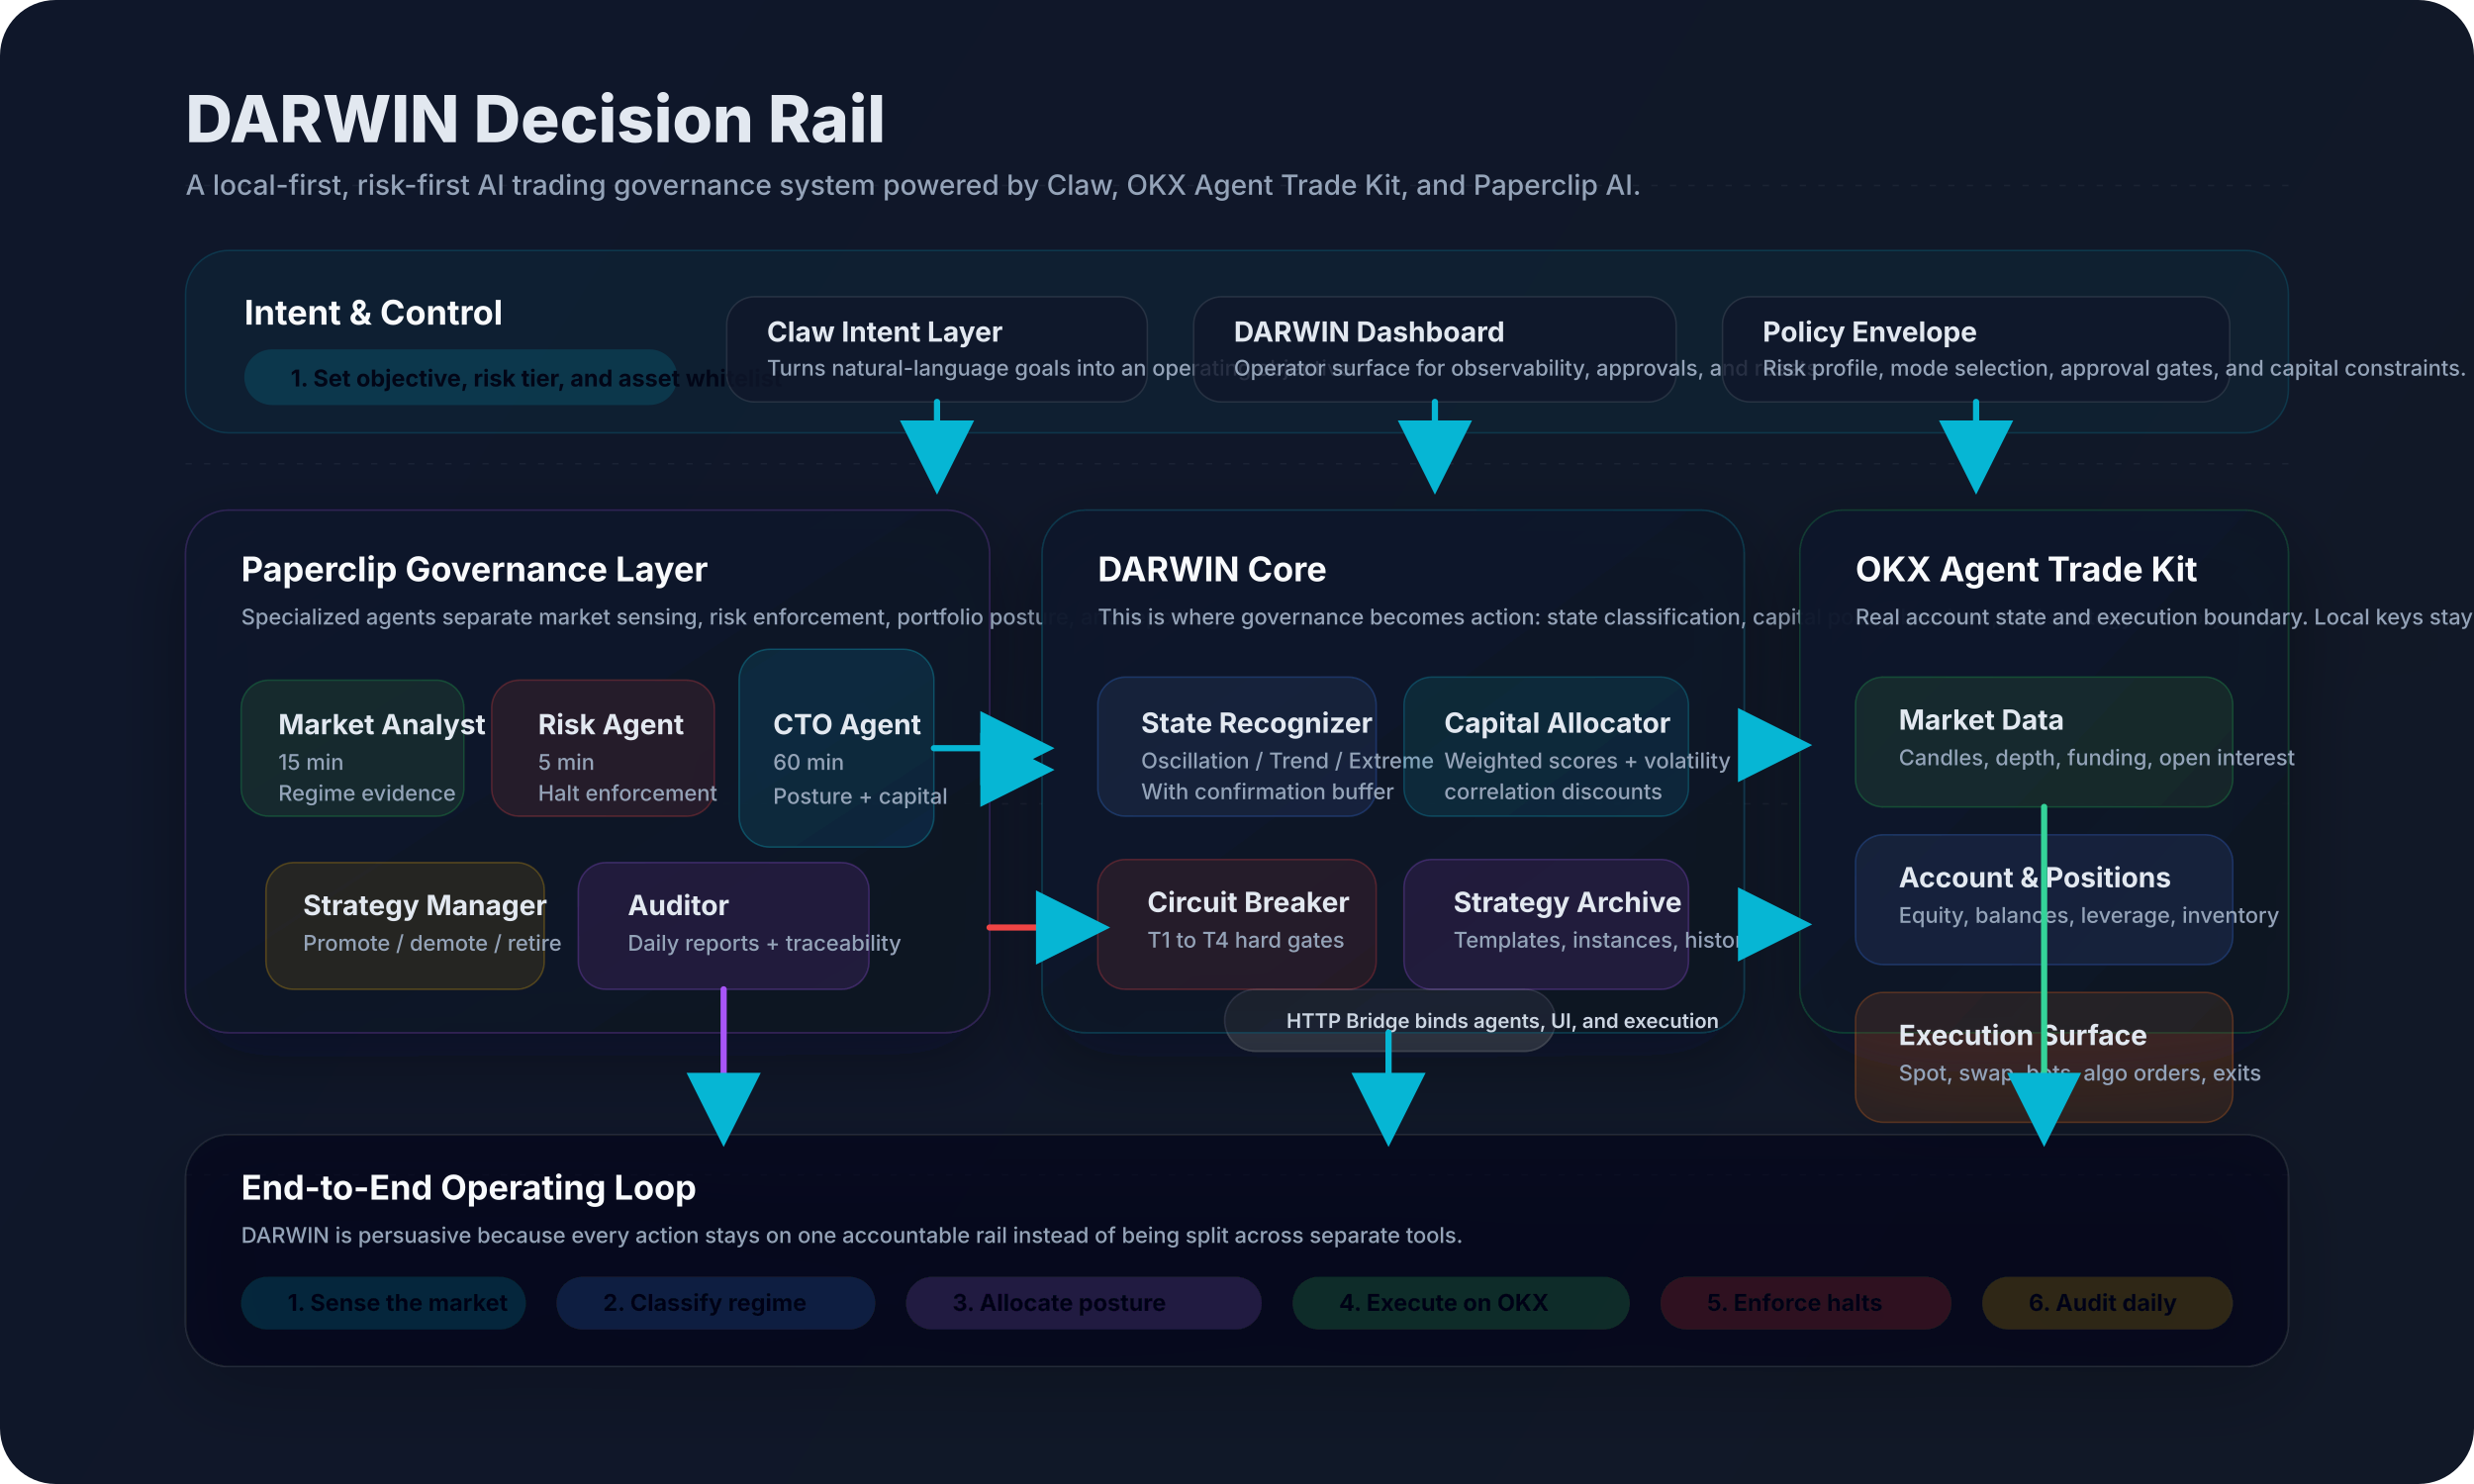
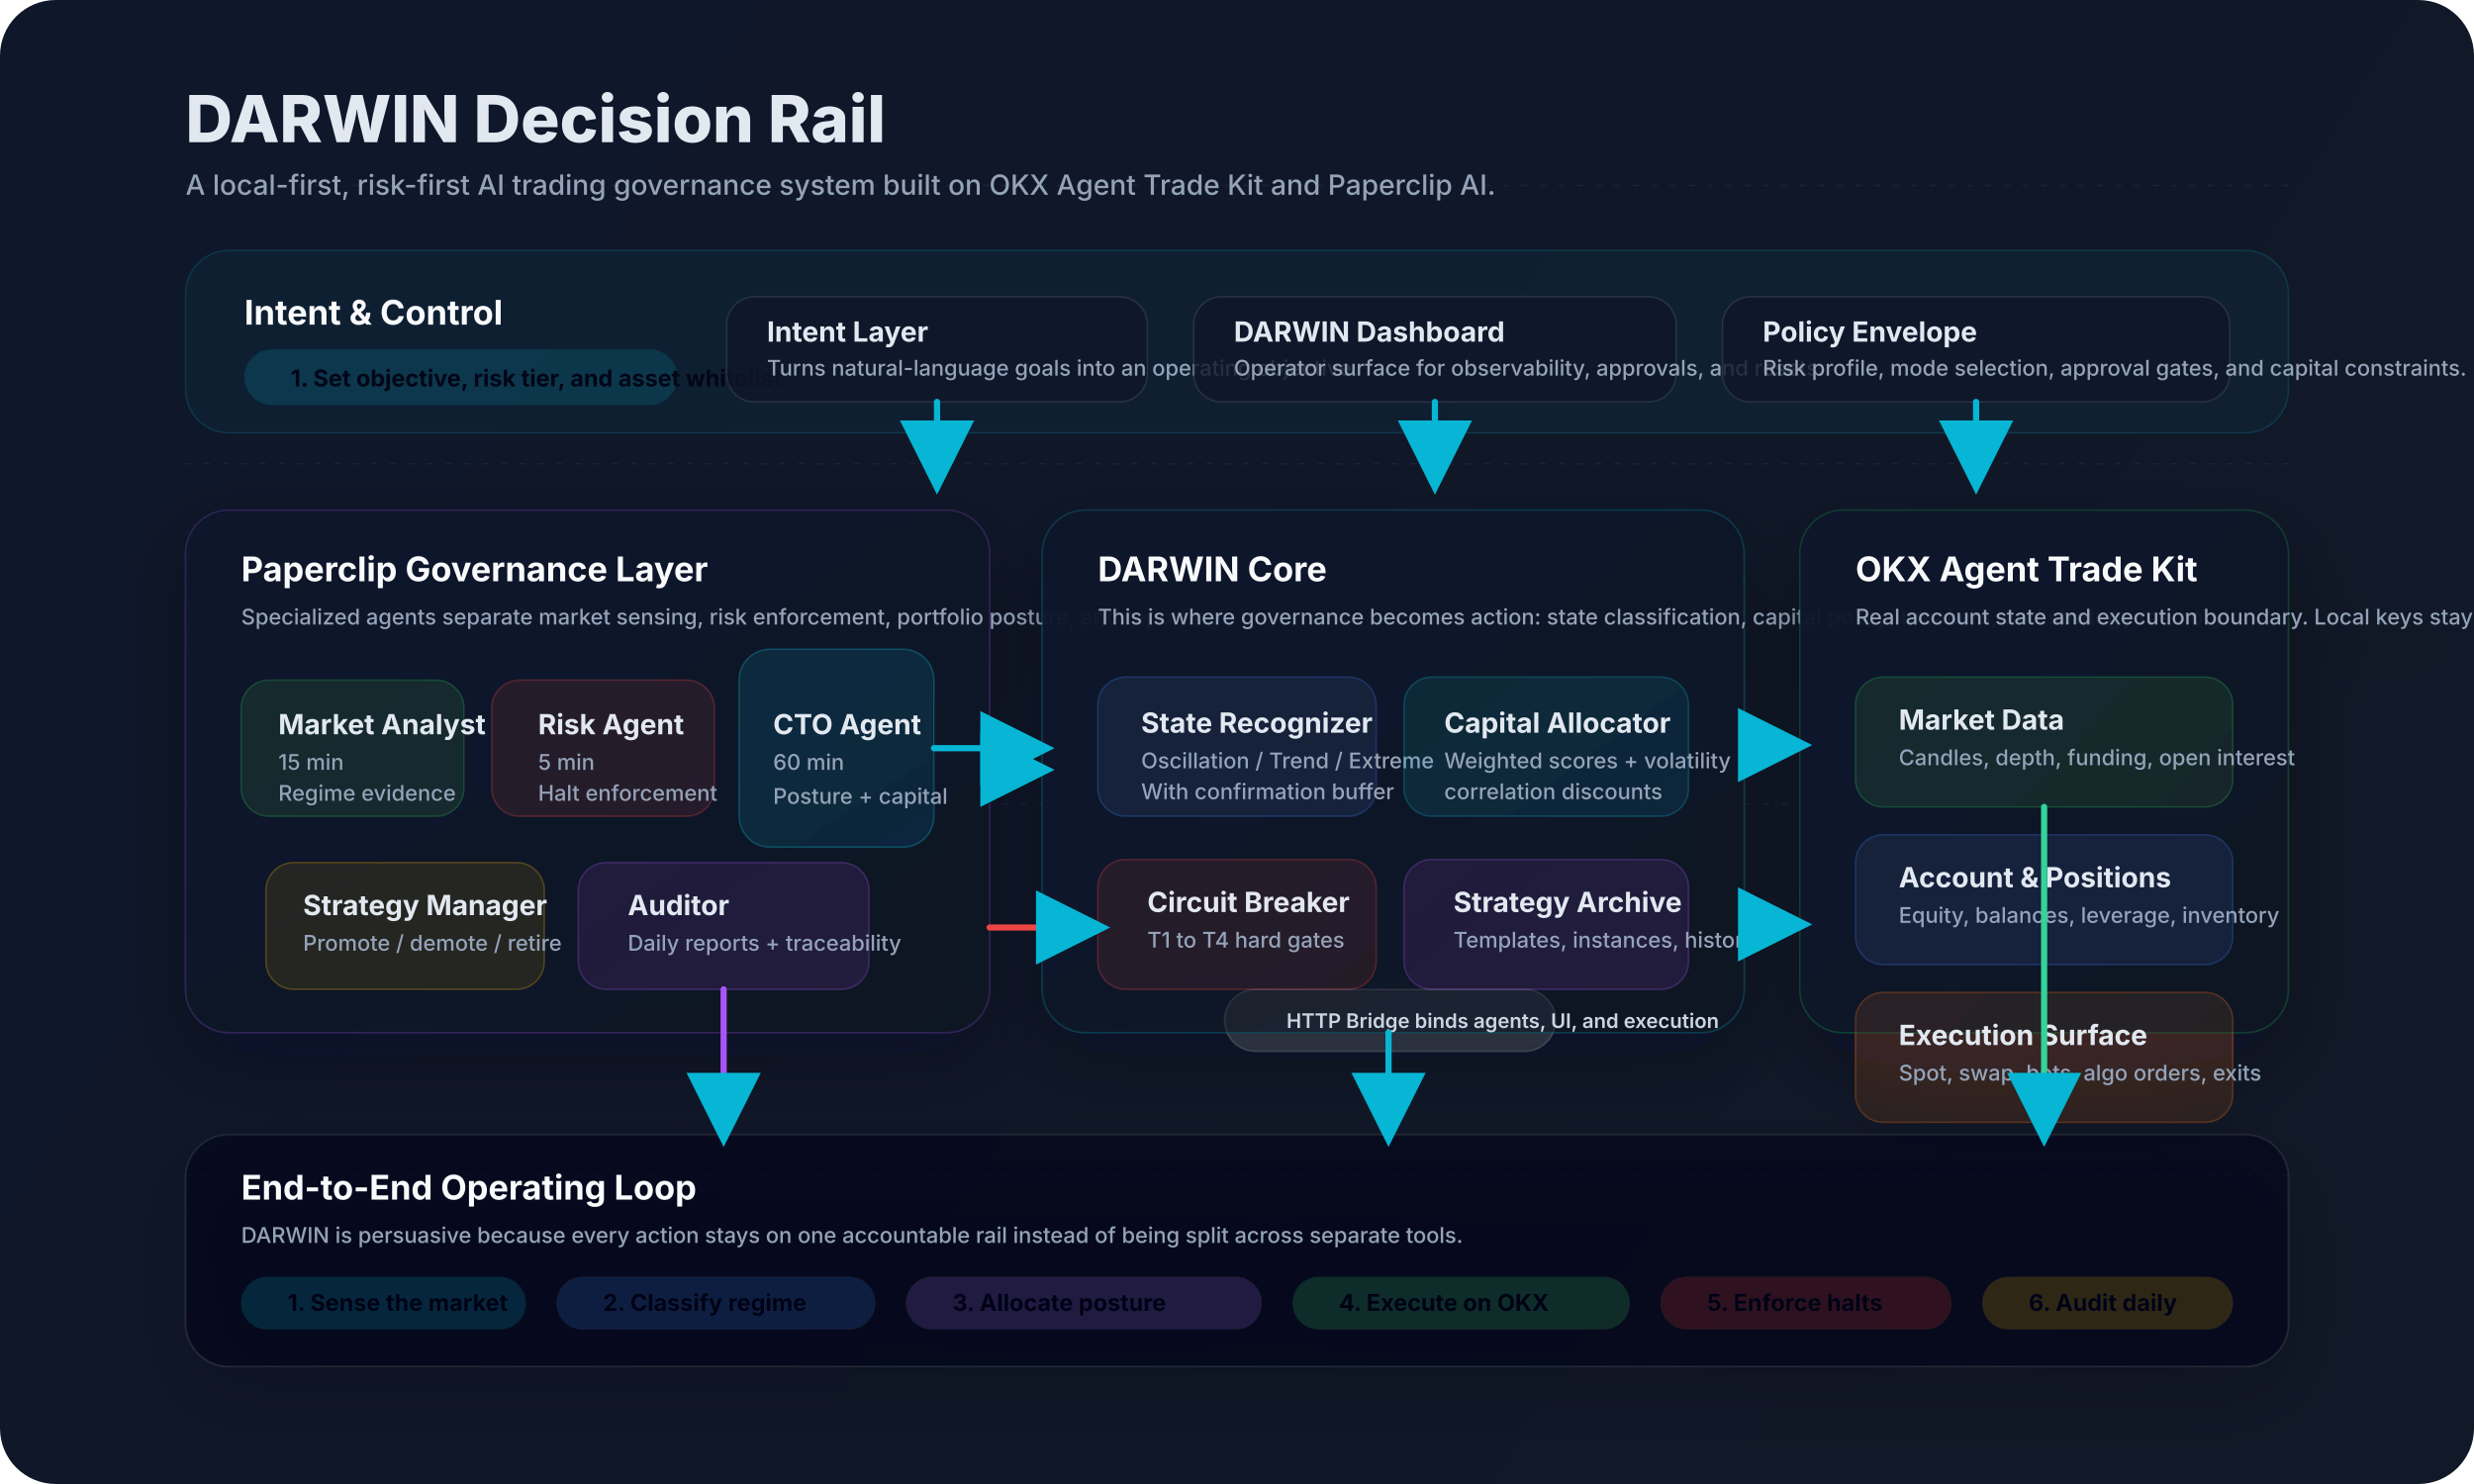
<svg xmlns="http://www.w3.org/2000/svg" width="1600" height="960" viewBox="0 0 1600 960" fill="none">
  <defs>
    <linearGradient id="bg" x1="140" y1="80" x2="1460" y2="900" gradientUnits="userSpaceOnUse">
      <stop stop-color="#0F172A" />
      <stop offset="1" stop-color="#111827" />
    </linearGradient>
    <linearGradient id="panel" x1="0" y1="0" x2="1" y2="1">
      <stop stop-color="#0F172A" stop-opacity="0.96" />
      <stop offset="1" stop-color="#111827" stop-opacity="0.88" />
    </linearGradient>
    <linearGradient id="accent" x1="0" y1="0" x2="1" y2="1">
      <stop stop-color="#06B6D4" />
      <stop offset="1" stop-color="#A855F7" />
    </linearGradient>
    <filter id="shadow" x="-40%" y="-40%" width="180%" height="180%">
      <feDropShadow dx="0" dy="18" stdDeviation="24" flood-color="#020617" flood-opacity="0.35" />
    </filter>
    <marker id="arrow" markerWidth="12" markerHeight="12" refX="10" refY="6" orient="auto">
      <path d="M0 0L12 6L0 12V0Z" fill="#06B6D4" />
    </marker>
    <style>
      .title { fill: #E2E8F0; font: 800 42px Inter, "SF Pro Display", "Segoe UI", sans-serif; }
      .subtitle { fill: #94A3B8; font: 500 18px Inter, "SF Pro Display", "Segoe UI", sans-serif; }
      .section { fill: #F8FAFC; font: 700 22px Inter, "SF Pro Display", "Segoe UI", sans-serif; }
      .label { fill: #E2E8F0; font: 700 18px Inter, "SF Pro Display", "Segoe UI", sans-serif; }
      .body { fill: #94A3B8; font: 500 14px Inter, "SF Pro Display", "Segoe UI", sans-serif; }
      .chip { fill: #020617; font: 700 15px Inter, "SF Pro Display", "Segoe UI", sans-serif; }
      .small { fill: #CBD5E1; font: 600 13px Inter, "SF Pro Display", "Segoe UI", sans-serif; }
    </style>
  </defs>
  <rect width="1600" height="960" rx="36" fill="url(#bg)" />
  <g opacity="0.08">
    <path d="M120 120H1480" stroke="#94A3B8" stroke-width="1" stroke-dasharray="4 8" />
    <path d="M120 300H1480" stroke="#94A3B8" stroke-width="1" stroke-dasharray="4 8" />
    <path d="M120 520H1480" stroke="#94A3B8" stroke-width="1" stroke-dasharray="4 8" />
    <path d="M120 760H1480" stroke="#94A3B8" stroke-width="1" stroke-dasharray="4 8" />
  </g>
  <text x="120" y="92" class="title">DARWIN Decision Rail</text>
-   <text x="120" y="126" class="subtitle">A local-first, risk-first AI trading governance system powered by Claw, OKX Agent Trade Kit, and Paperclip AI.</text>
+   <text x="120" y="126" class="subtitle">A local-first, risk-first AI trading governance system built on OKX Agent Trade Kit and Paperclip AI.</text>
  <rect x="120" y="162" width="1360" height="118" rx="28" fill="rgba(6,182,212,0.05)" stroke="rgba(6,182,212,0.18)" />
  <text x="158" y="210" class="section">Intent &amp; Control</text>
  <rect x="158" y="226" width="280" height="36" rx="18" fill="rgba(6,182,212,0.16)" />
  <text x="188" y="250" class="chip">1. Set objective, risk tier, and asset whitelist</text>
  <rect x="470" y="192" width="272" height="68" rx="18" fill="rgba(15,23,42,0.82)" stroke="rgba(255,255,255,0.10)" />
-   <text x="496" y="221" class="label">Claw Intent Layer</text>
+   <text x="496" y="221" class="label">Intent Layer</text>
  <text x="496" y="243" class="body">Turns natural-language goals into an operating objective.</text>
  <rect x="772" y="192" width="312" height="68" rx="18" fill="rgba(15,23,42,0.82)" stroke="rgba(255,255,255,0.10)" />
  <text x="798" y="221" class="label">DARWIN Dashboard</text>
  <text x="798" y="243" class="body">Operator surface for observability, approvals, and resets.</text>
  <rect x="1114" y="192" width="328" height="68" rx="18" fill="rgba(15,23,42,0.82)" stroke="rgba(255,255,255,0.10)" />
  <text x="1140" y="221" class="label">Policy Envelope</text>
  <text x="1140" y="243" class="body">Risk profile, mode selection, approval gates, and capital constraints.</text>
  <g filter="url(#shadow)">
    <rect x="120" y="330" width="520" height="338" rx="28" fill="url(#panel)" stroke="rgba(168,85,247,0.20)" />
    <text x="156" y="376" class="section">Paperclip Governance Layer</text>
    <text x="156" y="404" class="body">Specialized agents separate market sensing, risk enforcement, portfolio posture, and reporting.</text>
    <rect x="156" y="440" width="144" height="88" rx="18" fill="rgba(34,197,94,0.10)" stroke="rgba(34,197,94,0.26)" />
    <text x="180" y="475" class="label">Market Analyst</text>
    <text x="180" y="498" class="body">15 min</text>
    <text x="180" y="518" class="body">Regime evidence</text>
    <rect x="318" y="440" width="144" height="88" rx="18" fill="rgba(239,68,68,0.10)" stroke="rgba(239,68,68,0.26)" />
    <text x="348" y="475" class="label">Risk Agent</text>
    <text x="348" y="498" class="body">5 min</text>
    <text x="348" y="518" class="body">Halt enforcement</text>
    <rect x="478" y="420" width="126" height="128" rx="20" fill="rgba(6,182,212,0.12)" stroke="rgba(6,182,212,0.30)" />
    <text x="500" y="475" class="label">CTO Agent</text>
    <text x="500" y="498" class="body">60 min</text>
    <text x="500" y="520" class="body">Posture + capital</text>
    <rect x="172" y="558" width="180" height="82" rx="18" fill="rgba(234,179,8,0.10)" stroke="rgba(234,179,8,0.26)" />
    <text x="196" y="592" class="label">Strategy Manager</text>
    <text x="196" y="615" class="body">Promote / demote / retire</text>
    <rect x="374" y="558" width="188" height="82" rx="18" fill="rgba(168,85,247,0.10)" stroke="rgba(168,85,247,0.26)" />
    <text x="406" y="592" class="label">Auditor</text>
    <text x="406" y="615" class="body">Daily reports + traceability</text>
  </g>
  <g filter="url(#shadow)">
    <rect x="674" y="330" width="454" height="338" rx="28" fill="url(#panel)" stroke="rgba(6,182,212,0.20)" />
    <text x="710" y="376" class="section">DARWIN Core</text>
    <text x="710" y="404" class="body">This is where governance becomes action: state classification, capital policy, breakers, and strategy memory.</text>
    <rect x="710" y="438" width="180" height="90" rx="18" fill="rgba(59,130,246,0.10)" stroke="rgba(59,130,246,0.26)" />
    <text x="738" y="474" class="label">State Recognizer</text>
    <text x="738" y="497" class="body">Oscillation / Trend / Extreme</text>
    <text x="738" y="517" class="body">With confirmation buffer</text>
    <rect x="908" y="438" width="184" height="90" rx="18" fill="rgba(6,182,212,0.10)" stroke="rgba(6,182,212,0.26)" />
    <text x="934" y="474" class="label">Capital Allocator</text>
    <text x="934" y="497" class="body">Weighted scores + volatility</text>
    <text x="934" y="517" class="body">correlation discounts</text>
    <rect x="710" y="556" width="180" height="84" rx="18" fill="rgba(239,68,68,0.10)" stroke="rgba(239,68,68,0.26)" />
    <text x="742" y="590" class="label">Circuit Breaker</text>
    <text x="742" y="613" class="body">T1 to T4 hard gates</text>
    <rect x="908" y="556" width="184" height="84" rx="18" fill="rgba(168,85,247,0.10)" stroke="rgba(168,85,247,0.26)" />
    <text x="940" y="590" class="label">Strategy Archive</text>
    <text x="940" y="613" class="body">Templates, instances, history</text>
    <rect x="792" y="640" width="214" height="40" rx="20" fill="rgba(255,255,255,0.05)" stroke="rgba(255,255,255,0.10)" />
    <text x="832" y="665" class="small">HTTP Bridge binds agents, UI, and execution</text>
  </g>
  <g filter="url(#shadow)">
    <rect x="1164" y="330" width="316" height="338" rx="28" fill="url(#panel)" stroke="rgba(34,197,94,0.20)" />
    <text x="1200" y="376" class="section">OKX Agent Trade Kit</text>
    <text x="1200" y="404" class="body">Real account state and execution boundary. Local keys stay local.</text>
    <rect x="1200" y="438" width="244" height="84" rx="18" fill="rgba(34,197,94,0.10)" stroke="rgba(34,197,94,0.26)" />
    <text x="1228" y="472" class="label">Market Data</text>
    <text x="1228" y="495" class="body">Candles, depth, funding, open interest</text>
    <rect x="1200" y="540" width="244" height="84" rx="18" fill="rgba(59,130,246,0.10)" stroke="rgba(59,130,246,0.26)" />
    <text x="1228" y="574" class="label">Account &amp; Positions</text>
    <text x="1228" y="597" class="body">Equity, balances, leverage, inventory</text>
    <rect x="1200" y="642" width="244" height="84" rx="18" fill="rgba(249,115,22,0.10)" stroke="rgba(249,115,22,0.26)" />
    <text x="1228" y="676" class="label">Execution Surface</text>
    <text x="1228" y="699" class="body">Spot, swap, bots, algo orders, exits</text>
  </g>
  <g filter="url(#shadow)">
    <rect x="120" y="734" width="1360" height="150" rx="28" fill="rgba(2,6,23,0.52)" stroke="rgba(255,255,255,0.08)" />
    <text x="156" y="776" class="section">End-to-End Operating Loop</text>
    <text x="156" y="804" class="body">DARWIN is persuasive because every action stays on one accountable rail instead of being split across separate tools.</text>
    <rect x="156" y="826" width="184" height="34" rx="17" fill="rgba(6,182,212,0.16)" />
    <text x="186" y="848" class="chip">1. Sense the market</text>
    <rect x="360" y="826" width="206" height="34" rx="17" fill="rgba(59,130,246,0.16)" />
    <text x="390" y="848" class="chip">2. Classify regime</text>
    <rect x="586" y="826" width="230" height="34" rx="17" fill="rgba(168,85,247,0.16)" />
    <text x="616" y="848" class="chip">3. Allocate posture</text>
    <rect x="836" y="826" width="218" height="34" rx="17" fill="rgba(34,197,94,0.16)" />
    <text x="866" y="848" class="chip">4. Execute on OKX</text>
    <rect x="1074" y="826" width="188" height="34" rx="17" fill="rgba(239,68,68,0.16)" />
    <text x="1104" y="848" class="chip">5. Enforce halts</text>
    <rect x="1282" y="826" width="162" height="34" rx="17" fill="rgba(234,179,8,0.16)" />
    <text x="1312" y="848" class="chip">6. Audit daily</text>
  </g>
  <path d="M606 260V312" stroke="#06B6D4" stroke-width="4" stroke-linecap="round" marker-end="url(#arrow)" />
  <path d="M928 260V312" stroke="#06B6D4" stroke-width="4" stroke-linecap="round" marker-end="url(#arrow)" />
  <path d="M1278 260V312" stroke="#06B6D4" stroke-width="4" stroke-linecap="round" marker-end="url(#arrow)" />
  <path d="M640 498H674" stroke="#A855F7" stroke-width="4" stroke-linecap="round" marker-end="url(#arrow)" />
  <path d="M604 484H674" stroke="#06B6D4" stroke-width="4" stroke-linecap="round" marker-end="url(#arrow)" />
  <path d="M640 600H710" stroke="#EF4444" stroke-width="4" stroke-linecap="round" marker-end="url(#arrow)" />
  <path d="M1128 482H1164" stroke="#06B6D4" stroke-width="4" stroke-linecap="round" marker-end="url(#arrow)" />
  <path d="M1128 598H1164" stroke="#EF4444" stroke-width="4" stroke-linecap="round" marker-end="url(#arrow)" />
  <path d="M1322 522V734" stroke="#34D399" stroke-width="4" stroke-linecap="round" marker-end="url(#arrow)" />
  <path d="M898 668V734" stroke="#06B6D4" stroke-width="4" stroke-linecap="round" marker-end="url(#arrow)" />
  <path d="M468 640V734" stroke="#A855F7" stroke-width="4" stroke-linecap="round" marker-end="url(#arrow)" />
</svg>
